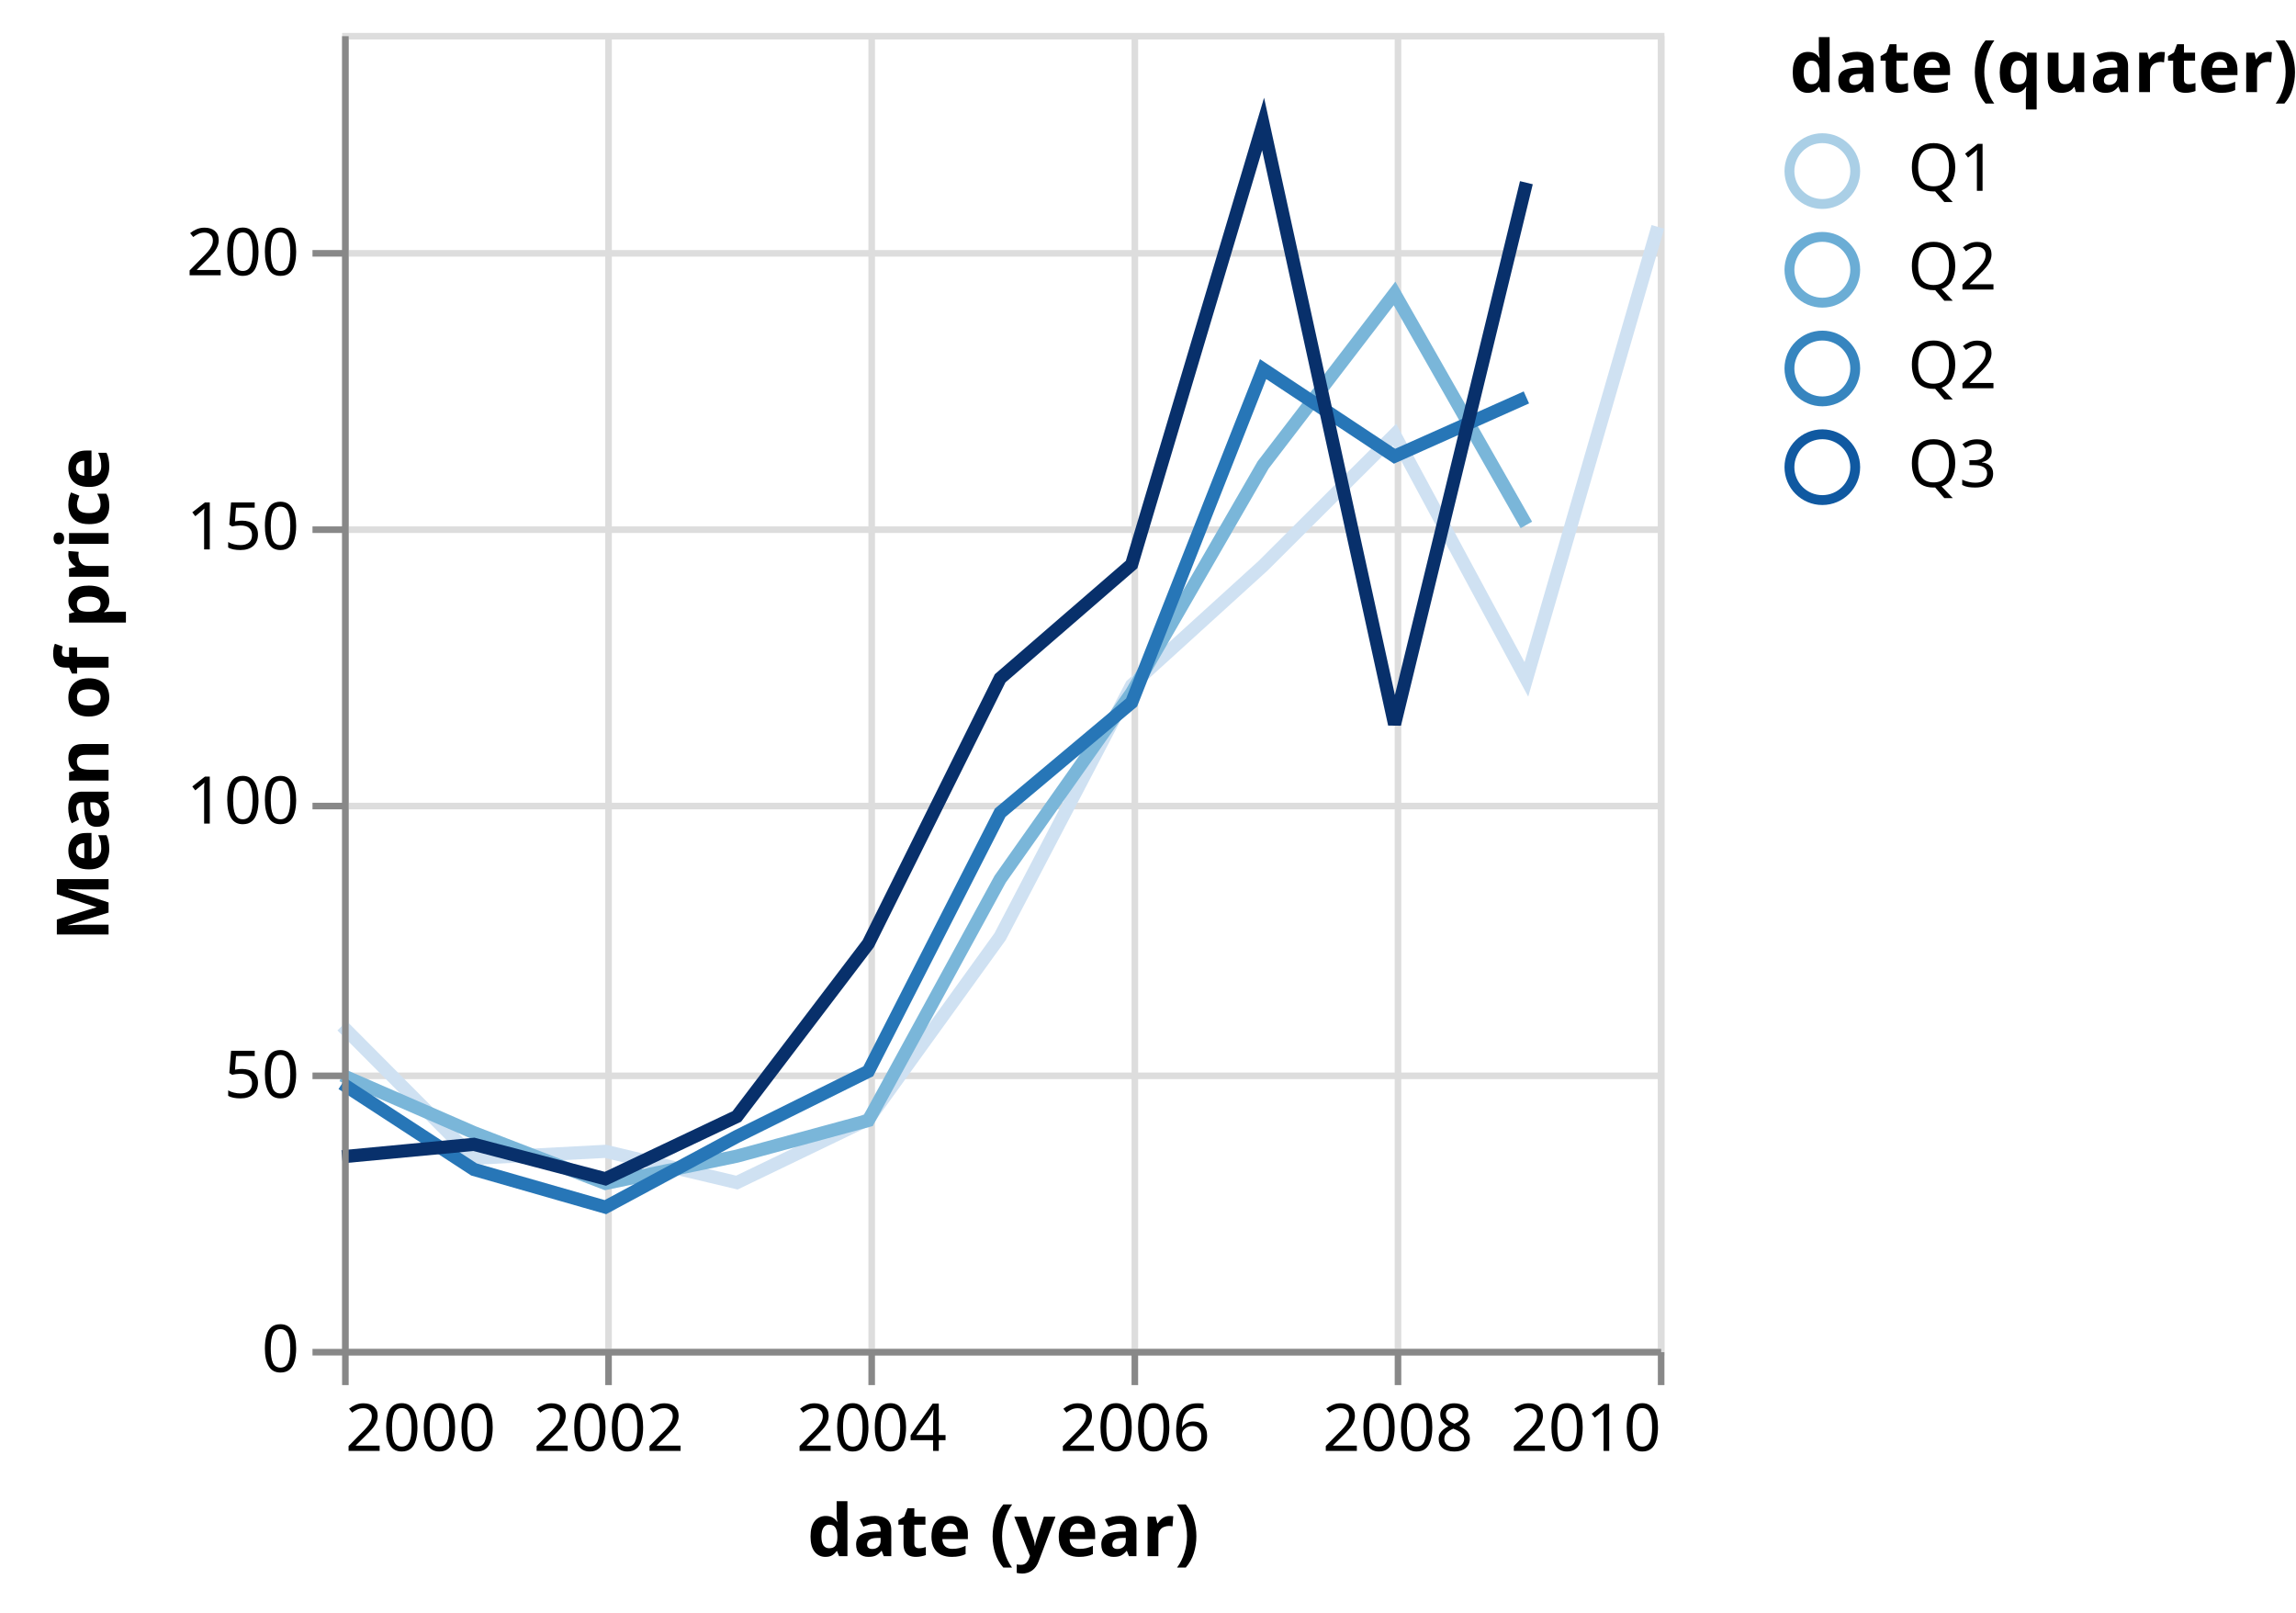
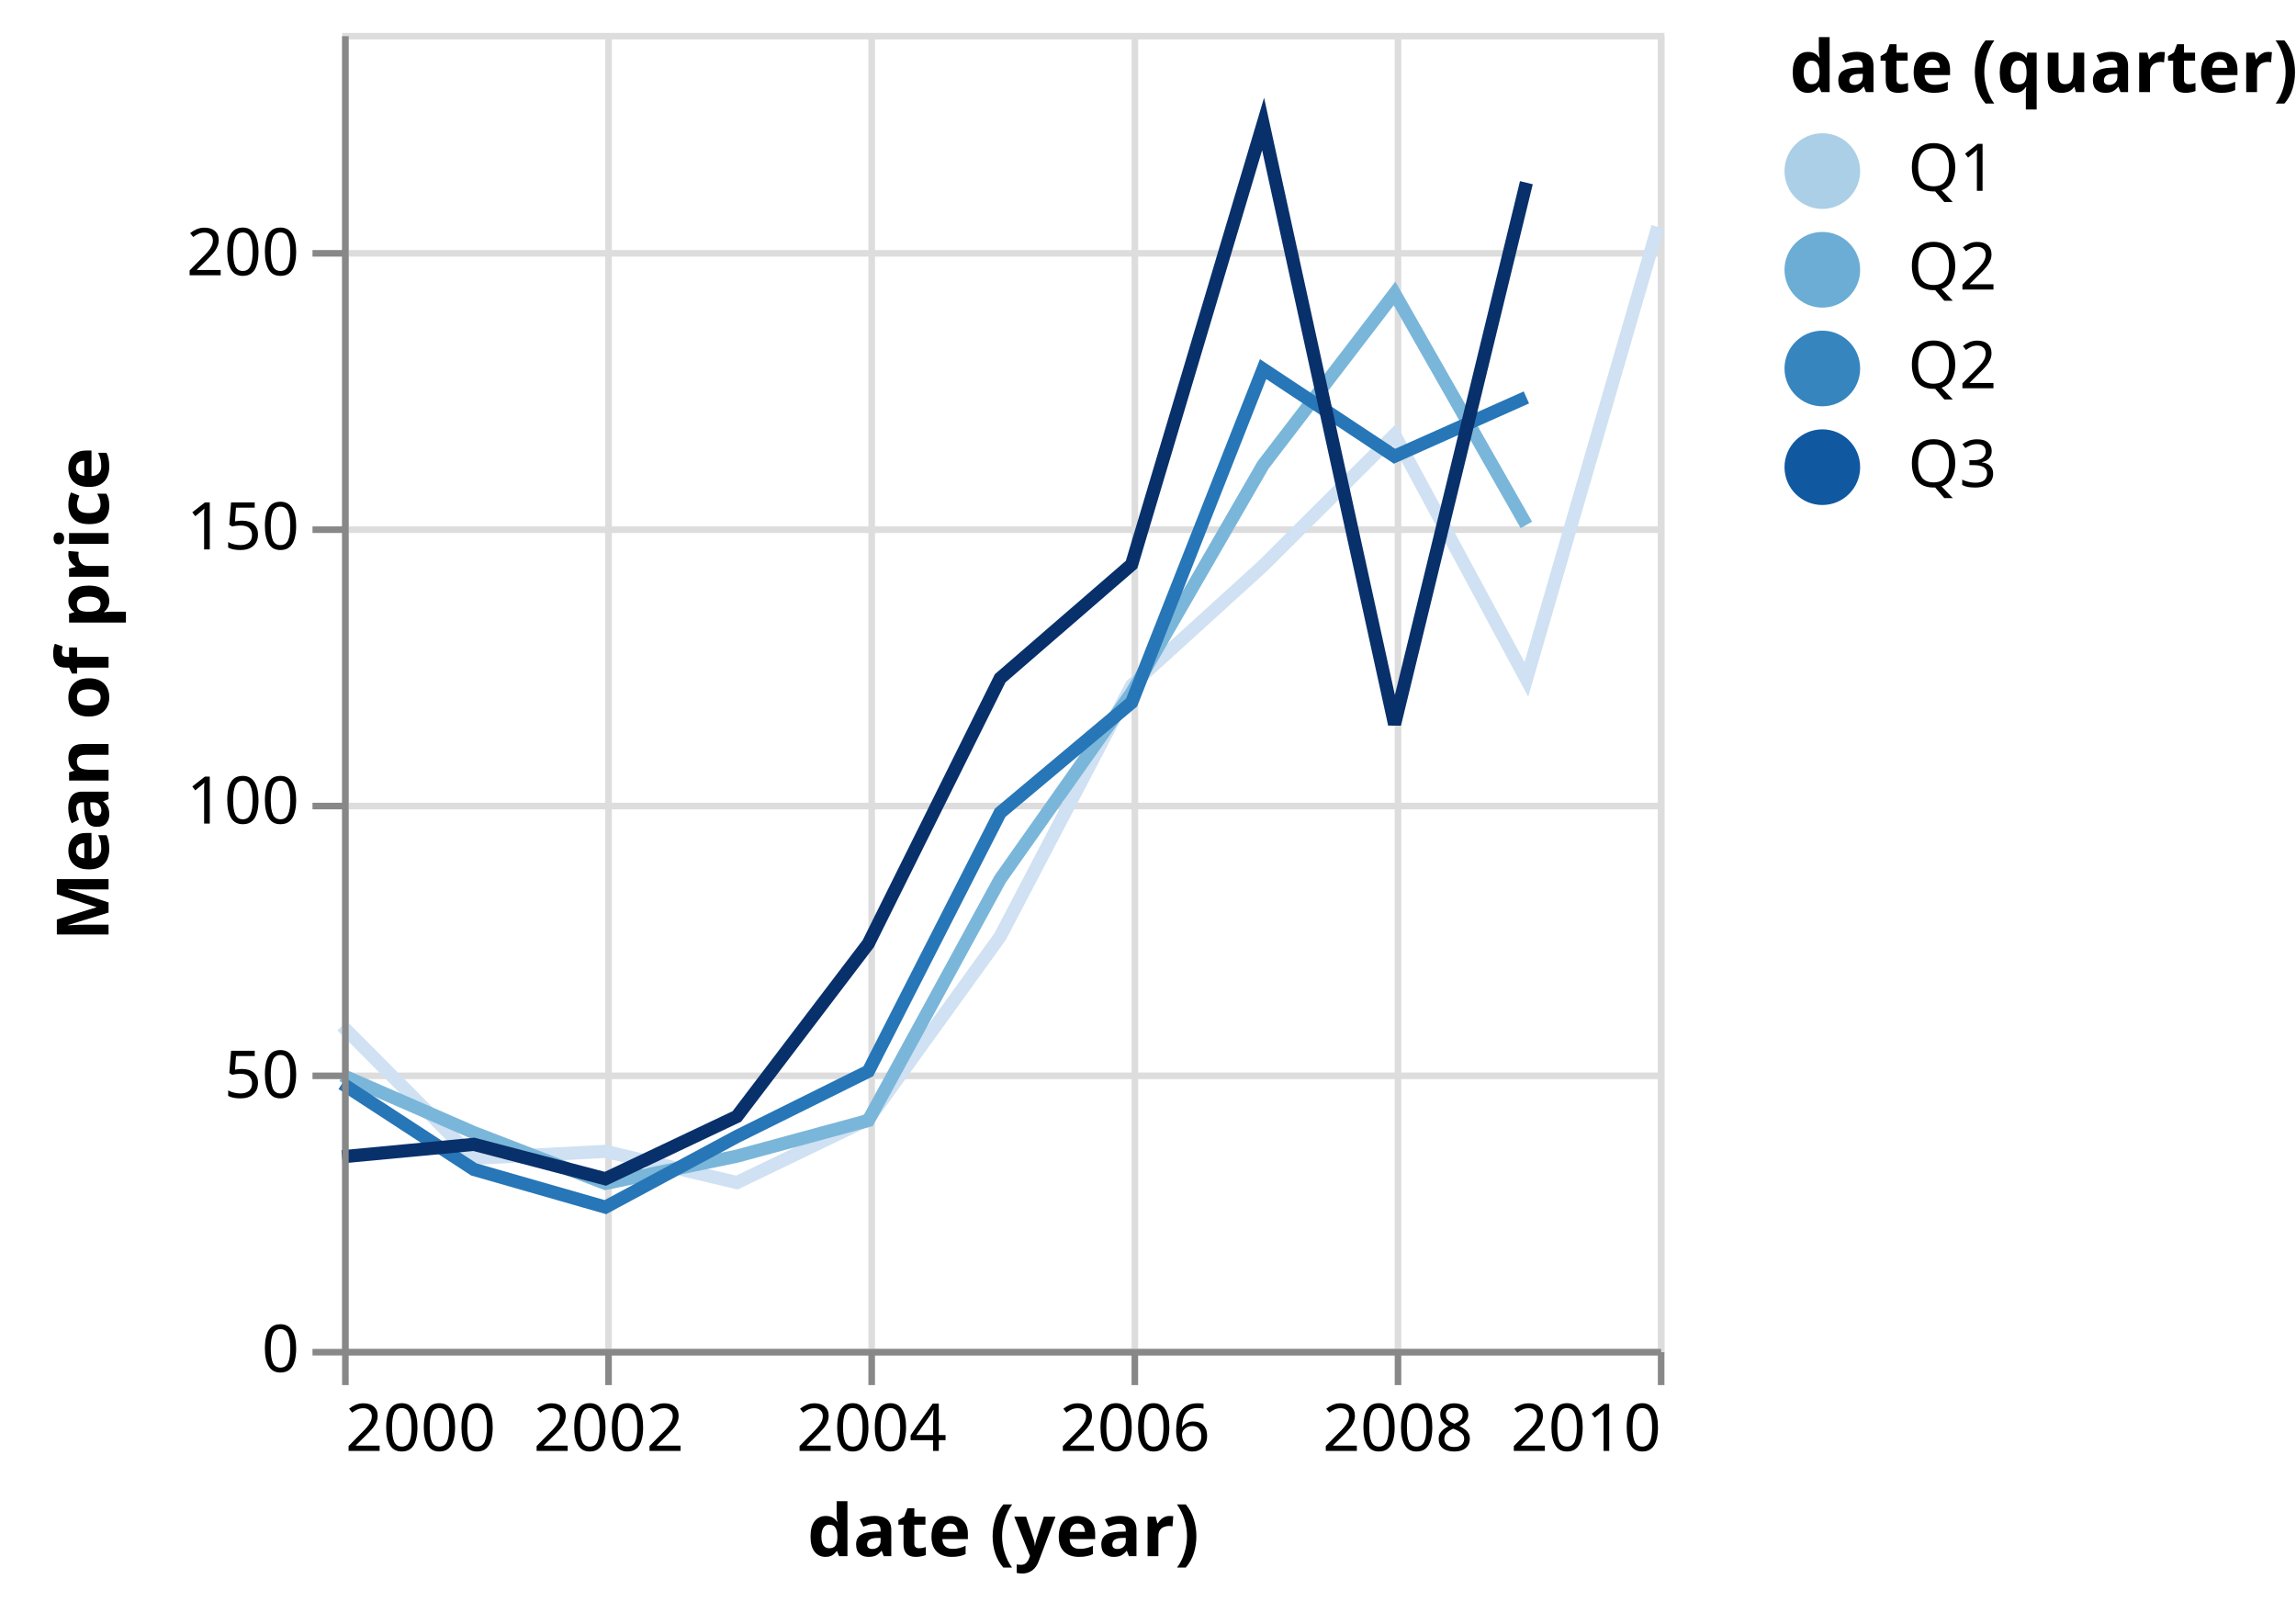
<svg xmlns="http://www.w3.org/2000/svg" class="marks" width="349" height="245" viewBox="0 0 349 245" version="1.1">
  <g transform="translate(52,5)">
    <g class="mark-group role-frame root">
      <g transform="translate(0,0)">
        <path class="background" d="M0.5,0.5h200v200h-200Z" style="fill: none; stroke: #ddd;" />
        <g>
          <g class="mark-group role-axis">
            <g transform="translate(0.5,200.5)">
              <path class="background" d="M0,0h0v0h0Z" style="pointer-events: none; fill: none;" />
              <g>
                <g class="mark-rule role-axis-grid" style="pointer-events: none;">
                  <line transform="translate(0,-200)" x2="0" y2="200" style="fill: none; stroke: #ddd; stroke-width: 1; opacity: 1;" />
                  <line transform="translate(40,-200)" x2="0" y2="200" style="fill: none; stroke: #ddd; stroke-width: 1; opacity: 1;" />
                  <line transform="translate(80,-200)" x2="0" y2="200" style="fill: none; stroke: #ddd; stroke-width: 1; opacity: 1;" />
                  <line transform="translate(120,-200)" x2="0" y2="200" style="fill: none; stroke: #ddd; stroke-width: 1; opacity: 1;" />
                  <line transform="translate(160,-200)" x2="0" y2="200" style="fill: none; stroke: #ddd; stroke-width: 1; opacity: 1;" />
                  <line transform="translate(200,-200)" x2="0" y2="200" style="fill: none; stroke: #ddd; stroke-width: 1; opacity: 1;" />
                </g>
              </g>
            </g>
          </g>
          <g class="mark-group role-axis">
            <g transform="translate(0.5,0.5)">
              <path class="background" d="M0,0h0v0h0Z" style="pointer-events: none; fill: none;" />
              <g>
                <g class="mark-rule role-axis-grid" style="pointer-events: none;">
                  <line transform="translate(0,200)" x2="200" y2="0" style="fill: none; stroke: #ddd; stroke-width: 1; opacity: 1;" />
                  <line transform="translate(0,158)" x2="200" y2="0" style="fill: none; stroke: #ddd; stroke-width: 1; opacity: 1;" />
                  <line transform="translate(0,117)" x2="200" y2="0" style="fill: none; stroke: #ddd; stroke-width: 1; opacity: 1;" />
                  <line transform="translate(0,75)" x2="200" y2="0" style="fill: none; stroke: #ddd; stroke-width: 1; opacity: 1;" />
                  <line transform="translate(0,33)" x2="200" y2="0" style="fill: none; stroke: #ddd; stroke-width: 1; opacity: 1;" />
                </g>
              </g>
            </g>
          </g>
-           <g class="mark-group role-scope pathgroup">
-             <g transform="translate(0,0)">
-               <path class="background" d="M0,0h200v200h-200Z" style="fill: none;" />
-               <g>
-                 <g class="mark-line role-mark marks">
+           <g class="mark-group role-scope layer_0_pathgroup">
+             <g transform="translate(0,0)">
+               <path class="background" d="M0,0h200v200h-200Z" style="fill: none;" />
+               <g>
+                 <g class="mark-line role-mark layer_0_marks">
                  <path d="M200,29.481L180.016,98.251L159.978,61.057L139.995,80.977L120.011,99.14L100.027,137.328L79.989,165.101L60.005,174.724L40.022,169.977L20.038,171.031L0,150.896" style="fill: none; stroke: rgb(207, 225, 242); stroke-width: 2;" />
                </g>
              </g>
            </g>
            <g transform="translate(0,0)">
              <path class="background" d="M0,0h200v200h-200Z" style="fill: none;" />
              <g>
-                 <g class="mark-line role-mark marks">
+                 <g class="mark-line role-mark layer_0_marks">
                  <path d="M180.016,74.776L159.978,39.597L139.995,65.665L120.011,100.292L100.027,128.616L79.989,165.283L60.005,170.71L40.022,174.851L20.038,167.137L0,158.406" style="fill: none; stroke: rgb(122, 182, 217); stroke-width: 2;" />
                </g>
              </g>
            </g>
            <g transform="translate(0,0)">
              <path class="background" d="M0,0h200v200h-200Z" style="fill: none;" />
              <g>
-                 <g class="mark-line role-mark marks">
+                 <g class="mark-line role-mark layer_0_marks">
                  <path d="M180.016,55.399L159.978,64.337L139.995,51.097L120.011,101.762L100.027,118.52L79.989,157.81L60.005,167.722L40.022,178.455L20.038,172.727L0,159.674" style="fill: none; stroke: rgb(39, 118, 183); stroke-width: 2;" />
                </g>
              </g>
            </g>
            <g transform="translate(0,0)">
              <path class="background" d="M0,0h200v200h-200Z" style="fill: none;" />
              <g>
-                 <g class="mark-line role-mark marks">
+                 <g class="mark-line role-mark layer_0_marks">
                  <path d="M180.016,22.766L159.978,105.057L139.995,13.844L120.011,80.788L100.027,98.087L79.989,138.404L60.005,164.674L40.022,174.147L20.038,168.912L0,170.803" style="fill: none; stroke: rgb(8, 48, 107); stroke-width: 2;" />
                </g>
              </g>
            </g>
+           </g>
+           <g class="mark-symbol role-mark layer_1_marks">
+             <path transform="translate(0,150.8958)" d="M2.739,0A2.739,2.739,0,1,1,-2.739,0A2.739,2.739,0,1,1,2.739,0" style="fill: rgb(207, 225, 242); stroke-width: 2; opacity: 0;" />
+             <path transform="translate(0,158.4056)" d="M2.739,0A2.739,2.739,0,1,1,-2.739,0A2.739,2.739,0,1,1,2.739,0" style="fill: rgb(122, 182, 217); stroke-width: 2; opacity: 0;" />
+             <path transform="translate(0,159.6736)" d="M2.739,0A2.739,2.739,0,1,1,-2.739,0A2.739,2.739,0,1,1,2.739,0" style="fill: rgb(39, 118, 183); stroke-width: 2; opacity: 0;" />
+             <path transform="translate(0,170.8028)" d="M2.739,0A2.739,2.739,0,1,1,-2.739,0A2.739,2.739,0,1,1,2.739,0" style="fill: rgb(8, 48, 107); stroke-width: 2; opacity: 0;" />
+             <path transform="translate(20.03832,171.0312)" d="M2.739,0A2.739,2.739,0,1,1,-2.739,0A2.739,2.739,0,1,1,2.739,0" style="fill: rgb(207, 225, 242); stroke-width: 2; opacity: 0;" />
+             <path transform="translate(20.03832,167.1368)" d="M2.739,0A2.739,2.739,0,1,1,-2.739,0A2.739,2.739,0,1,1,2.739,0" style="fill: rgb(122, 182, 217); stroke-width: 2; opacity: 0;" />
+             <path transform="translate(20.03832,172.7271)" d="M2.739,0A2.739,2.739,0,1,1,-2.739,0A2.739,2.739,0,1,1,2.739,0" style="fill: rgb(39, 118, 183); stroke-width: 2; opacity: 0;" />
+             <path transform="translate(20.03832,168.9125)" d="M2.739,0A2.739,2.739,0,1,1,-2.739,0A2.739,2.739,0,1,1,2.739,0" style="fill: rgb(8, 48, 107); stroke-width: 2; opacity: 0;" />
+             <path transform="translate(40.0219,169.9771)" d="M2.739,0A2.739,2.739,0,1,1,-2.739,0A2.739,2.739,0,1,1,2.739,0" style="fill: rgb(207, 225, 242); stroke-width: 2; opacity: 0;" />
+             <path transform="translate(40.0219,174.8514)" d="M2.739,0A2.739,2.739,0,1,1,-2.739,0A2.739,2.739,0,1,1,2.739,0" style="fill: rgb(122, 182, 217); stroke-width: 2; opacity: 0;" />
+             <path transform="translate(40.0219,178.4549)" d="M2.739,0A2.739,2.739,0,1,1,-2.739,0A2.739,2.739,0,1,1,2.739,0" style="fill: rgb(39, 118, 183); stroke-width: 2; opacity: 0;" />
+             <path transform="translate(40.0219,174.1472)" d="M2.739,0A2.739,2.739,0,1,1,-2.739,0A2.739,2.739,0,1,1,2.739,0" style="fill: rgb(8, 48, 107); stroke-width: 2; opacity: 0;" />
+             <path transform="translate(60.00547,174.7236)" d="M2.739,0A2.739,2.739,0,1,1,-2.739,0A2.739,2.739,0,1,1,2.739,0" style="fill: rgb(207, 225, 242); stroke-width: 2; opacity: 0;" />
+             <path transform="translate(60.00547,170.7097)" d="M2.739,0A2.739,2.739,0,1,1,-2.739,0A2.739,2.739,0,1,1,2.739,0" style="fill: rgb(122, 182, 217); stroke-width: 2; opacity: 0;" />
+             <path transform="translate(60.00547,167.7215)" d="M2.739,0A2.739,2.739,0,1,1,-2.739,0A2.739,2.739,0,1,1,2.739,0" style="fill: rgb(39, 118, 183); stroke-width: 2; opacity: 0;" />
+             <path transform="translate(60.00547,164.6736)" d="M2.739,0A2.739,2.739,0,1,1,-2.739,0A2.739,2.739,0,1,1,2.739,0" style="fill: rgb(8, 48, 107); stroke-width: 2; opacity: 0;" />
+             <path transform="translate(79.98905,165.1014)" d="M2.739,0A2.739,2.739,0,1,1,-2.739,0A2.739,2.739,0,1,1,2.739,0" style="fill: rgb(207, 225, 242); stroke-width: 2; opacity: 0;" />
+             <path transform="translate(79.98905,165.2826)" d="M2.739,0A2.739,2.739,0,1,1,-2.739,0A2.739,2.739,0,1,1,2.739,0" style="fill: rgb(122, 182, 217); stroke-width: 2; opacity: 0;" />
+             <path transform="translate(79.98905,157.8101)" d="M2.739,0A2.739,2.739,0,1,1,-2.739,0A2.739,2.739,0,1,1,2.739,0" style="fill: rgb(39, 118, 183); stroke-width: 2; opacity: 0;" />
+             <path transform="translate(79.98905,138.4039)" d="M2.739,0A2.739,2.739,0,1,1,-2.739,0A2.739,2.739,0,1,1,2.739,0" style="fill: rgb(8, 48, 107); stroke-width: 2; opacity: 0;" />
+             <path transform="translate(100.0274,137.3278)" d="M2.739,0A2.739,2.739,0,1,1,-2.739,0A2.739,2.739,0,1,1,2.739,0" style="fill: rgb(207, 225, 242); stroke-width: 2; opacity: 0;" />
+             <path transform="translate(100.0274,128.6156)" d="M2.739,0A2.739,2.739,0,1,1,-2.739,0A2.739,2.739,0,1,1,2.739,0" style="fill: rgb(122, 182, 217); stroke-width: 2; opacity: 0;" />
+             <path transform="translate(100.0274,118.52)" d="M2.739,0A2.739,2.739,0,1,1,-2.739,0A2.739,2.739,0,1,1,2.739,0" style="fill: rgb(39, 118, 183); stroke-width: 2; opacity: 0;" />
+             <path transform="translate(100.0274,98.08667)" d="M2.739,0A2.739,2.739,0,1,1,-2.739,0A2.739,2.739,0,1,1,2.739,0" style="fill: rgb(8, 48, 107); stroke-width: 2; opacity: 0;" />
+             <path transform="translate(120.0109,99.14)" d="M2.739,0A2.739,2.739,0,1,1,-2.739,0A2.739,2.739,0,1,1,2.739,0" style="fill: rgb(207, 225, 242); stroke-width: 2; opacity: 0;" />
+             <path transform="translate(120.0109,100.2917)" d="M2.739,0A2.739,2.739,0,1,1,-2.739,0A2.739,2.739,0,1,1,2.739,0" style="fill: rgb(122, 182, 217); stroke-width: 2; opacity: 0;" />
+             <path transform="translate(120.0109,101.7617)" d="M2.739,0A2.739,2.739,0,1,1,-2.739,0A2.739,2.739,0,1,1,2.739,0" style="fill: rgb(39, 118, 183); stroke-width: 2; opacity: 0;" />
+             <path transform="translate(120.0109,80.78833)" d="M2.739,0A2.739,2.739,0,1,1,-2.739,0A2.739,2.739,0,1,1,2.739,0" style="fill: rgb(8, 48, 107); stroke-width: 2; opacity: 0;" />
+             <path transform="translate(139.9945,80.97667)" d="M2.739,0A2.739,2.739,0,1,1,-2.739,0A2.739,2.739,0,1,1,2.739,0" style="fill: rgb(207, 225, 242); stroke-width: 2; opacity: 0;" />
+             <path transform="translate(139.9945,65.665)" d="M2.739,0A2.739,2.739,0,1,1,-2.739,0A2.739,2.739,0,1,1,2.739,0" style="fill: rgb(122, 182, 217); stroke-width: 2; opacity: 0;" />
+             <path transform="translate(139.9945,51.09722)" d="M2.739,0A2.739,2.739,0,1,1,-2.739,0A2.739,2.739,0,1,1,2.739,0" style="fill: rgb(39, 118, 183); stroke-width: 2; opacity: 0;" />
+             <path transform="translate(139.9945,13.84444)" d="M2.739,0A2.739,2.739,0,1,1,-2.739,0A2.739,2.739,0,1,1,2.739,0" style="fill: rgb(8, 48, 107); stroke-width: 2; opacity: 0;" />
+             <path transform="translate(159.9781,61.05722)" d="M2.739,0A2.739,2.739,0,1,1,-2.739,0A2.739,2.739,0,1,1,2.739,0" style="fill: rgb(207, 225, 242); stroke-width: 2; opacity: 0;" />
+             <path transform="translate(159.9781,39.59667)" d="M2.739,0A2.739,2.739,0,1,1,-2.739,0A2.739,2.739,0,1,1,2.739,0" style="fill: rgb(122, 182, 217); stroke-width: 2; opacity: 0;" />
+             <path transform="translate(159.9781,64.33722)" d="M2.739,0A2.739,2.739,0,1,1,-2.739,0A2.739,2.739,0,1,1,2.739,0" style="fill: rgb(39, 118, 183); stroke-width: 2; opacity: 0;" />
+             <path transform="translate(159.9781,105.0567)" d="M2.739,0A2.739,2.739,0,1,1,-2.739,0A2.739,2.739,0,1,1,2.739,0" style="fill: rgb(8, 48, 107); stroke-width: 2; opacity: 0;" />
+             <path transform="translate(180.0164,98.25056)" d="M2.739,0A2.739,2.739,0,1,1,-2.739,0A2.739,2.739,0,1,1,2.739,0" style="fill: rgb(207, 225, 242); stroke-width: 2; opacity: 0;" />
+             <path transform="translate(180.0164,74.77611)" d="M2.739,0A2.739,2.739,0,1,1,-2.739,0A2.739,2.739,0,1,1,2.739,0" style="fill: rgb(122, 182, 217); stroke-width: 2; opacity: 0;" />
+             <path transform="translate(180.0164,55.39889)" d="M2.739,0A2.739,2.739,0,1,1,-2.739,0A2.739,2.739,0,1,1,2.739,0" style="fill: rgb(39, 118, 183); stroke-width: 2; opacity: 0;" />
+             <path transform="translate(180.0164,22.76556)" d="M2.739,0A2.739,2.739,0,1,1,-2.739,0A2.739,2.739,0,1,1,2.739,0" style="fill: rgb(8, 48, 107); stroke-width: 2; opacity: 0;" />
+             <path transform="translate(200,29.48111)" d="M2.739,0A2.739,2.739,0,1,1,-2.739,0A2.739,2.739,0,1,1,2.739,0" style="fill: rgb(207, 225, 242); stroke-width: 2; opacity: 0;" />
          </g>
          <g class="mark-group role-legend">
            <g transform="translate(220,0)">
              <path class="background" d="M0,0h72v73h-72Z" style="pointer-events: none; fill: none;" />
              <g>
                <g class="mark-group role-legend-entry">
                  <g transform="translate(0,16)">
                    <path class="background" d="M0,0h0v0h0Z" style="pointer-events: none; fill: none;" />
                    <g>
                      <g class="mark-symbol role-legend-symbol" style="pointer-events: none;">
-                         <path transform="translate(5,5)" d="M5,0A5,5,0,1,1,-5,0A5,5,0,1,1,5,0" style="fill: none; stroke: rgb(170, 207, 230); stroke-width: 1.5; opacity: 1;" />
-                         <path transform="translate(5,20)" d="M5,0A5,5,0,1,1,-5,0A5,5,0,1,1,5,0" style="fill: none; stroke: rgb(107, 173, 213); stroke-width: 1.5; opacity: 1;" />
-                         <path transform="translate(5,35)" d="M5,0A5,5,0,1,1,-5,0A5,5,0,1,1,5,0" style="fill: none; stroke: rgb(54, 133, 191); stroke-width: 1.5; opacity: 1;" />
-                         <path transform="translate(5,50)" d="M5,0A5,5,0,1,1,-5,0A5,5,0,1,1,5,0" style="fill: none; stroke: rgb(16, 89, 161); stroke-width: 1.5; opacity: 1;" />
+                         <path transform="translate(5,5)" d="M5,0A5,5,0,1,1,-5,0A5,5,0,1,1,5,0" style="fill: rgb(170, 207, 230); stroke: rgb(170, 207, 230); stroke-width: 1.5; opacity: 1;" />
+                         <path transform="translate(5,20)" d="M5,0A5,5,0,1,1,-5,0A5,5,0,1,1,5,0" style="fill: rgb(107, 173, 213); stroke: rgb(107, 173, 213); stroke-width: 1.5; opacity: 1;" />
+                         <path transform="translate(5,35)" d="M5,0A5,5,0,1,1,-5,0A5,5,0,1,1,5,0" style="fill: rgb(54, 133, 191); stroke: rgb(54, 133, 191); stroke-width: 1.5; opacity: 1;" />
+                         <path transform="translate(5,50)" d="M5,0A5,5,0,1,1,-5,0A5,5,0,1,1,5,0" style="fill: rgb(16, 89, 161); stroke: rgb(16, 89, 161); stroke-width: 1.5; opacity: 1;" />
                      </g>
                      <g class="mark-text role-legend-label" style="pointer-events: none;">
                        <text text-anchor="start" transform="translate(18,8)" style="font: 10px sans-serif; fill: #000; opacity: 1;">Q1</text>
                        <text text-anchor="start" transform="translate(18,23)" style="font: 10px sans-serif; fill: #000; opacity: 1;">Q2</text>
                        <text text-anchor="start" transform="translate(18,38)" style="font: 10px sans-serif; fill: #000; opacity: 1;">Q2</text>
                        <text text-anchor="start" transform="translate(18,53)" style="font: 10px sans-serif; fill: #000; opacity: 1;">Q3</text>
                      </g>
                    </g>
                  </g>
                </g>
                <g class="mark-text role-legend-title" style="pointer-events: none;">
                  <text text-anchor="start" transform="translate(0,9)" style="font: bold 11px sans-serif; fill: #000; opacity: 1;">date (quarter)</text>
                </g>
              </g>
            </g>
          </g>
          <g class="mark-group role-axis">
            <g transform="translate(0.5,200.5)">
              <path class="background" d="M0,0h0v0h0Z" style="pointer-events: none; fill: none;" />
              <g>
                <g class="mark-rule role-axis-tick" style="pointer-events: none;">
                  <line transform="translate(0,0)" x2="0" y2="5" style="fill: none; stroke: #888; stroke-width: 1; opacity: 1;" />
                  <line transform="translate(40,0)" x2="0" y2="5" style="fill: none; stroke: #888; stroke-width: 1; opacity: 1;" />
                  <line transform="translate(80,0)" x2="0" y2="5" style="fill: none; stroke: #888; stroke-width: 1; opacity: 1;" />
                  <line transform="translate(120,0)" x2="0" y2="5" style="fill: none; stroke: #888; stroke-width: 1; opacity: 1;" />
                  <line transform="translate(160,0)" x2="0" y2="5" style="fill: none; stroke: #888; stroke-width: 1; opacity: 1;" />
                  <line transform="translate(200,0)" x2="0" y2="5" style="fill: none; stroke: #888; stroke-width: 1; opacity: 1;" />
                </g>
                <g class="mark-text role-axis-label" style="pointer-events: none;">
                  <text text-anchor="start" transform="translate(0,15)" style="font: 10px sans-serif; fill: #000; opacity: 1;">2000</text>
                  <text text-anchor="middle" transform="translate(40.0219,15)" style="font: 10px sans-serif; fill: #000; opacity: 1;">2002</text>
                  <text text-anchor="middle" transform="translate(79.98905,15)" style="font: 10px sans-serif; fill: #000; opacity: 1;">2004</text>
                  <text text-anchor="middle" transform="translate(120.0109,15)" style="font: 10px sans-serif; fill: #000; opacity: 1;">2006</text>
                  <text text-anchor="middle" transform="translate(159.9781,15)" style="font: 10px sans-serif; fill: #000; opacity: 1;">2008</text>
                  <text text-anchor="end" transform="translate(200,15)" style="font: 10px sans-serif; fill: #000; opacity: 1;">2010</text>
                </g>
                <g class="mark-rule role-axis-domain" style="pointer-events: none;">
                  <line transform="translate(0,0)" x2="200" y2="0" style="fill: none; stroke: #888; stroke-width: 1; opacity: 1;" />
                </g>
                <g class="mark-text role-axis-title" style="pointer-events: none;">
                  <text text-anchor="middle" transform="translate(100,31)" style="font: bold 11px sans-serif; fill: #000; opacity: 1;">date (year)</text>
                </g>
              </g>
            </g>
          </g>
          <g class="mark-group role-axis">
            <g transform="translate(0.5,0.5)">
              <path class="background" d="M0,0h0v0h0Z" style="pointer-events: none; fill: none;" />
              <g>
                <g class="mark-rule role-axis-tick" style="pointer-events: none;">
                  <line transform="translate(0,200)" x2="-5" y2="0" style="fill: none; stroke: #888; stroke-width: 1; opacity: 1;" />
                  <line transform="translate(0,158)" x2="-5" y2="0" style="fill: none; stroke: #888; stroke-width: 1; opacity: 1;" />
                  <line transform="translate(0,117)" x2="-5" y2="0" style="fill: none; stroke: #888; stroke-width: 1; opacity: 1;" />
                  <line transform="translate(0,75)" x2="-5" y2="0" style="fill: none; stroke: #888; stroke-width: 1; opacity: 1;" />
                  <line transform="translate(0,33)" x2="-5" y2="0" style="fill: none; stroke: #888; stroke-width: 1; opacity: 1;" />
                </g>
                <g class="mark-text role-axis-label" style="pointer-events: none;">
                  <text text-anchor="end" transform="translate(-7,203)" style="font: 10px sans-serif; fill: #000; opacity: 1;">0</text>
                  <text text-anchor="end" transform="translate(-7,161.3333)" style="font: 10px sans-serif; fill: #000; opacity: 1;">50</text>
                  <text text-anchor="end" transform="translate(-7,119.6667)" style="font: 10px sans-serif; fill: #000; opacity: 1;">100</text>
                  <text text-anchor="end" transform="translate(-7,78)" style="font: 10px sans-serif; fill: #000; opacity: 1;">150</text>
                  <text text-anchor="end" transform="translate(-7,36.33333)" style="font: 10px sans-serif; fill: #000; opacity: 1;">200</text>
                </g>
                <g class="mark-rule role-axis-domain" style="pointer-events: none;">
                  <line transform="translate(0,200)" x2="0" y2="-200" style="fill: none; stroke: #888; stroke-width: 1; opacity: 1;" />
                </g>
                <g class="mark-text role-axis-title" style="pointer-events: none;">
                  <text text-anchor="middle" transform="translate(-34,100) rotate(-90) translate(0,-2)" style="font: bold 11px sans-serif; fill: #000; opacity: 1;">Mean of price</text>
                </g>
              </g>
            </g>
          </g>
        </g>
      </g>
    </g>
  </g>
</svg>
